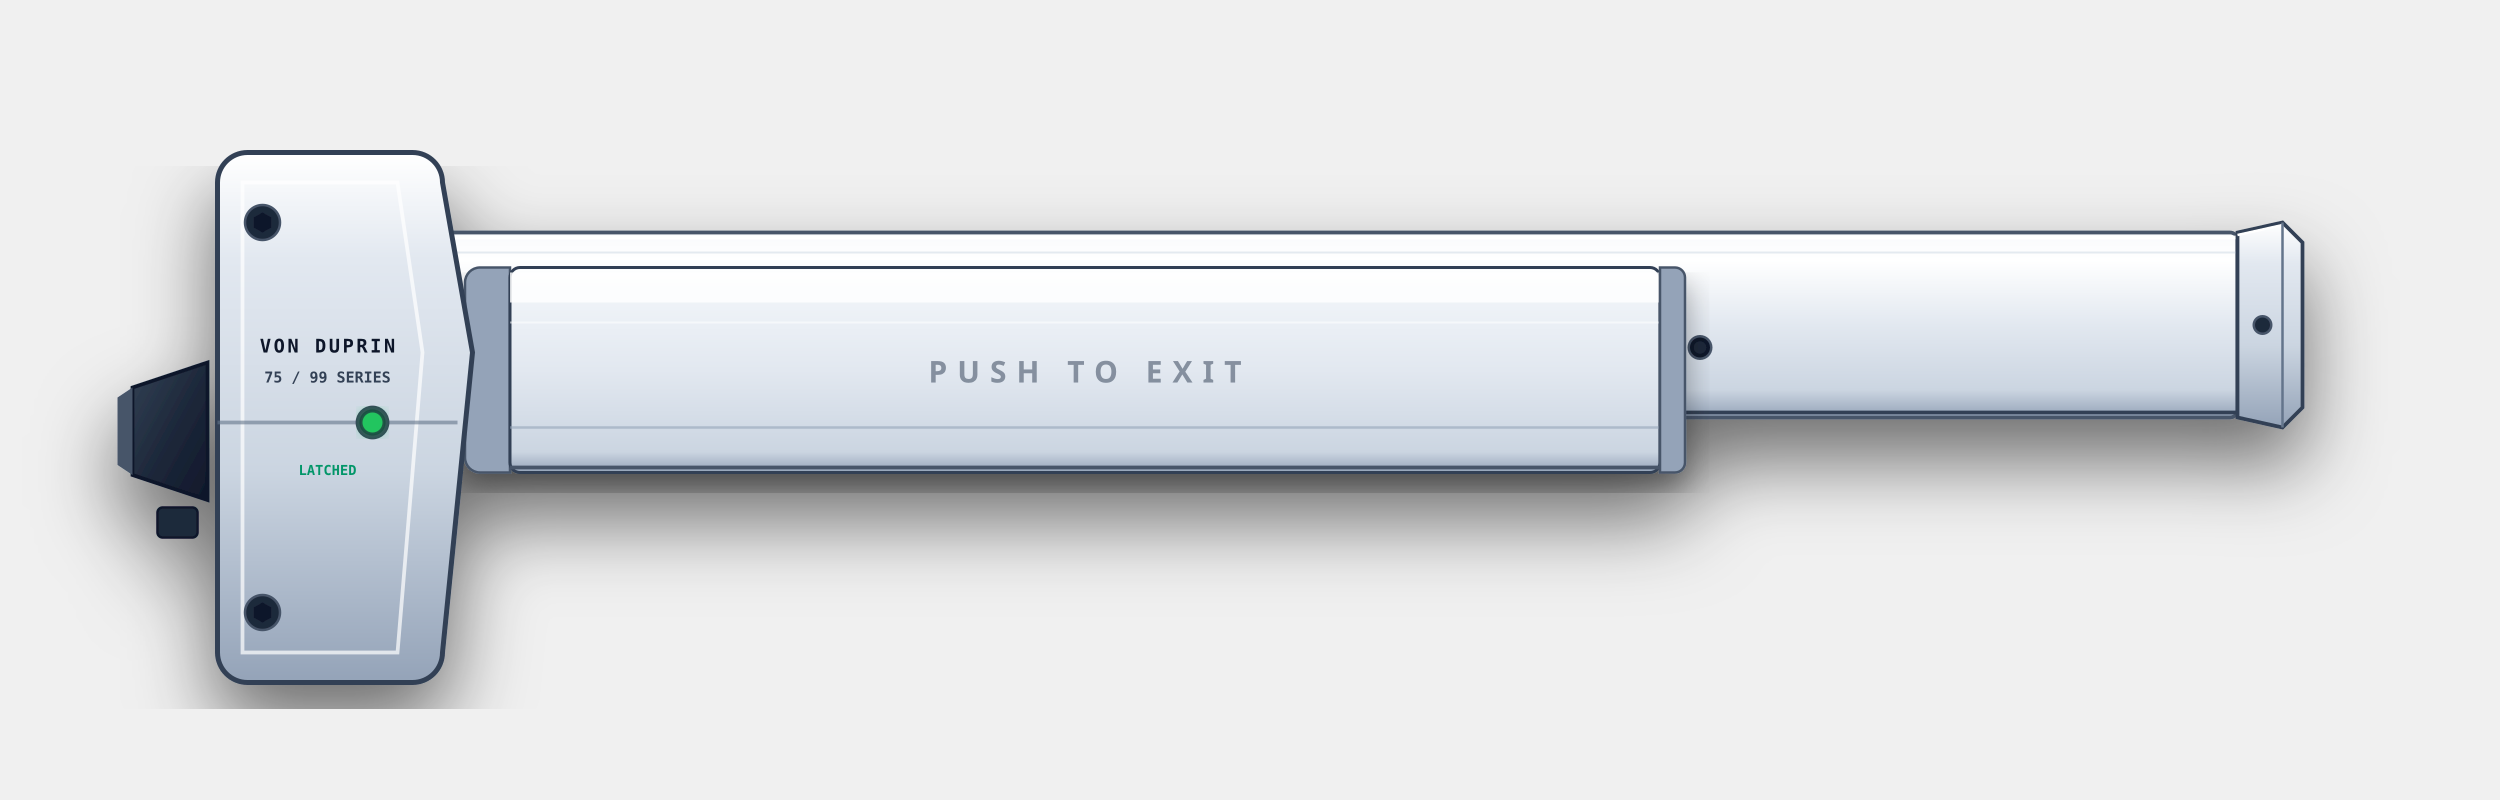
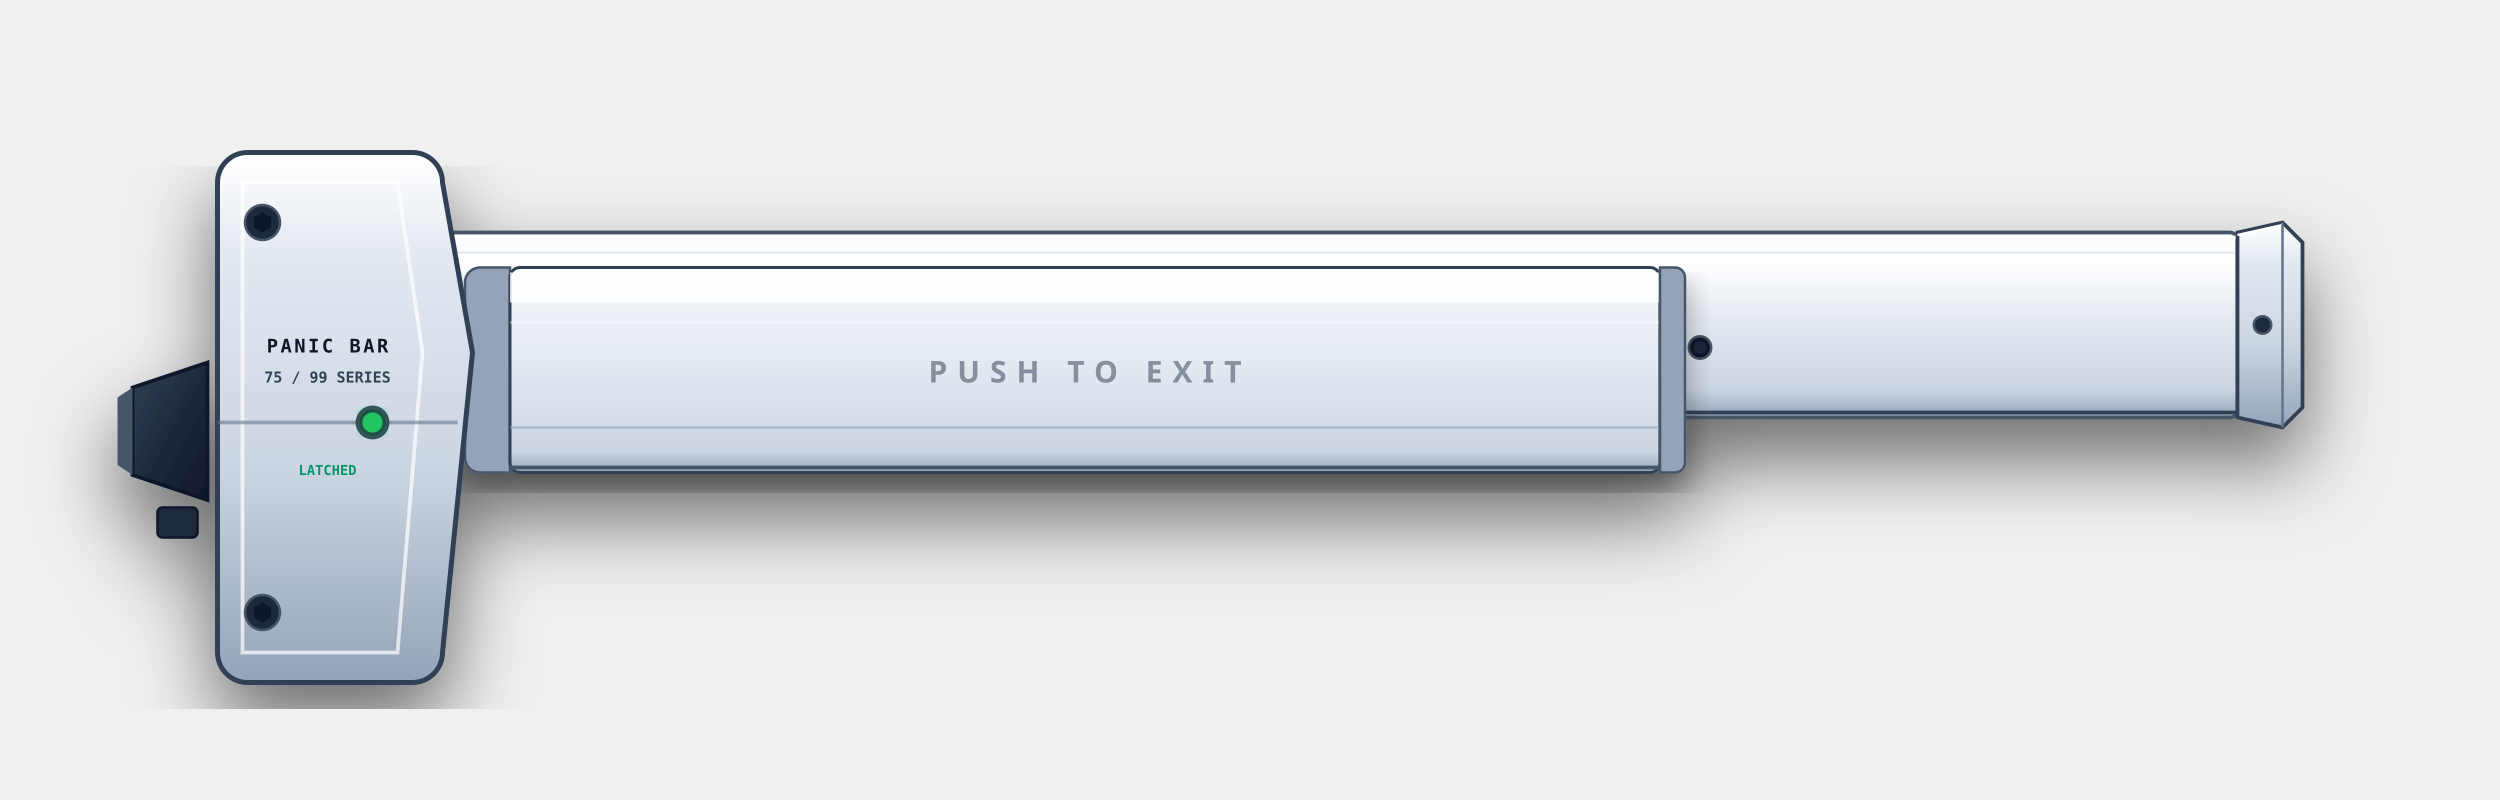
<svg xmlns="http://www.w3.org/2000/svg" xmlns:xlink="http://www.w3.org/1999/xlink" viewBox="0 0 1000 320" width="1000" height="320" class="von-duprin-crashbar-svg">
  <defs>
    <linearGradient id="cb-head-grad" x1="0%" y1="0%" x2="0%" y2="100%">
      <stop offset="0%" stop-color="#ffffff" />
      <stop offset="20%" stop-color="#e2e8f0" />
      <stop offset="60%" stop-color="#cbd5e1" />
      <stop offset="100%" stop-color="#94a3b8" />
    </linearGradient>
    <linearGradient id="cb-rail-grad" x1="0%" y1="0%" x2="0%" y2="100%">
      <stop offset="0%" stop-color="#f8fafc" />
      <stop offset="15%" stop-color="#ffffff" />
      <stop offset="50%" stop-color="#e2e8f0" />
      <stop offset="85%" stop-color="#cbd5e1" />
      <stop offset="100%" stop-color="#94a3b8" />
    </linearGradient>
    <linearGradient id="cb-pushpad-grad" x1="0%" y1="0%" x2="0%" y2="100%">
      <stop offset="0%" stop-color="#ffffff" />
      <stop offset="10%" stop-color="#f1f5f9" />
      <stop offset="50%" stop-color="#e2e8f0" />
      <stop offset="90%" stop-color="#cbd5e1" />
      <stop offset="100%" stop-color="#94a3b8" />
    </linearGradient>
    <linearGradient id="cb-latch-grad" x1="0%" y1="0%" x2="100%" y2="100%">
      <stop offset="0%" stop-color="#334155" />
      <stop offset="50%" stop-color="#1e293b" />
      <stop offset="100%" stop-color="#0f172a" />
    </linearGradient>
    <filter id="cb-shadow" x="-5%" y="-5%" width="110%" height="110%">
      <feDropShadow dx="0" dy="16" stdDeviation="16" flood-color="#000000" flood-opacity="0.55" />
    </filter>
    <filter id="cb-pad-shadow" x="-2%" y="-5%" width="104%" height="115%">
      <feDropShadow dx="0" dy="6" stdDeviation="6" flood-color="#000000" flood-opacity="0.35" />
    </filter>
    <filter id="cb-led-glow" x="-30%" y="-30%" width="160%" height="160%">
      <feGaussianBlur stdDeviation="3" result="blur" />
      <feComposite in="SourceGraphic" in2="blur" operator="over" />
    </filter>
    <g id="cb-allen-screw">
      <circle cx="0" cy="0" r="7" fill="#1e293b" stroke="#475569" stroke-width="1" />
      <polygon points="0,-4 3.5,-2 3.5,2 0,4 -3.5,2 -3.5,-2" fill="#0f172a" />
    </g>
  </defs>
  <g filter="url(#cb-shadow)" transform="translate(45, 45)" id="crashbar-mechanism-assembly">
    <g id="cb-latch-bolt" transform="translate(0, 0)">
      <path d="M 38 100 L 8 110 L 8 145 L 38 155 Z" fill="url(#cb-latch-grad)" stroke="#0f172a" stroke-width="1.5" />
      <path d="M 8 110 L 2 114 L 2 141 L 8 145 Z" fill="#475569" />
      <rect x="18" y="158" width="16" height="12" rx="2" fill="#1e293b" stroke="#0f172a" stroke-width="1" />
    </g>
    <g transform="translate(130, 48)">
      <rect x="0" y="0" width="720" height="74" rx="3" fill="url(#cb-rail-grad)" stroke="#475569" stroke-width="1.5" />
      <line x1="0" y1="2" x2="720" y2="2" stroke="#ffffff" stroke-width="1.5" opacity="0.9" />
      <line x1="0" y1="8" x2="720" y2="8" stroke="#cbd5e1" stroke-width="0.8" opacity="0.5" />
      <line x1="0" y1="72" x2="720" y2="72" stroke="#334155" stroke-width="1.5" />
      <circle cx="505" cy="46" r="4.5" fill="#0f172a" stroke="#475569" stroke-width="1" />
      <circle cx="505" cy="46" r="2.5" fill="#1e293b" />
    </g>
    <g id="cb-pushpad-group" filter="url(#cb-pad-shadow)" transform="translate(135, 62)">
      <path d="M 12 0 L 24 0 L 24 82 L 12 82 A 6 6 0 0 1 6 76 L 6 6 A 6 6 0 0 1 12 0 Z" fill="#94a3b8" stroke="#475569" stroke-width="1" />
      <rect x="24" y="0" width="460" height="82" rx="4" fill="url(#cb-pushpad-grad)" stroke="#334155" stroke-width="1.2" />
      <path d="M 24 2 L 484 2 L 484 14 L 24 14 Z" fill="#ffffff" opacity="0.8" />
      <line x1="24" y1="22" x2="484" y2="22" stroke="#ffffff" stroke-width="0.8" opacity="0.5" />
      <line x1="24" y1="64" x2="484" y2="64" stroke="#94a3b8" stroke-width="1" opacity="0.6" />
      <line x1="24" y1="80" x2="484" y2="80" stroke="#475569" stroke-width="1.5" />
      <path d="M 484 0 L 490 0 A 4 4 0 0 1 494 4 L 494 78 A 4 4 0 0 1 490 82 L 484 82 Z" fill="#94a3b8" stroke="#475569" stroke-width="1" />
      <text x="254" y="46" font-family="'Outfit', sans-serif" font-size="12" font-weight="800" fill="#475569" opacity="0.6" letter-spacing="4" text-anchor="middle">PUSH TO EXIT</text>
    </g>
    <g transform="translate(30, 0)">
      <path d="M 12 28 A 12 12 0 0 1 24 16 L 90 16 A 12 12 0 0 1 102 28 L 114 96 L 102 216 A 12 12 0 0 1 90 228 L 24 228 A 12 12 0 0 1 12 216 Z" fill="url(#cb-head-grad)" stroke="#334155" stroke-width="2" />
      <path d="M 22 28 L 84 28 L 94 96 L 84 216 L 22 216 Z" fill="none" stroke="#ffffff" stroke-width="1.5" opacity="0.7" />
      <line x1="12" y1="124" x2="108" y2="124" stroke="#64748b" stroke-width="1.5" opacity="0.6" />
      <use href="#cb-allen-screw" xlink:href="#cb-allen-screw" x="30" y="44" />
      <use href="#cb-allen-screw" xlink:href="#cb-allen-screw" x="30" y="200" />
      <g transform="translate(74, 124)">
        <circle cx="0" cy="0" r="6" fill="#1e293b" stroke="#334155" stroke-width="1.5" />
        <circle cx="0" cy="0" r="4" fill="#22c55e" id="cb-el-led" filter="url(#cb-led-glow)" />
      </g>
-       <text x="56" y="96" font-family="'JetBrains Mono', monospace" font-size="7.5" font-weight="900" fill="#0f172a" text-anchor="middle" letter-spacing="1">VON DUPRIN</text>
+       <text x="56" y="96" font-family="'JetBrains Mono', monospace" font-size="7.5" font-weight="900" fill="#0f172a" text-anchor="middle" letter-spacing="1">PANIC BAR</text>
      <text x="56" y="108" font-family="'JetBrains Mono', monospace" font-size="6" font-weight="800" fill="#334155" text-anchor="middle">75 / 99 SERIES</text>
      <text x="56" y="145" font-family="'JetBrains Mono', monospace" font-size="5.5" font-weight="800" fill="#059669" text-anchor="middle" id="cb-status-text">LATCHED</text>
    </g>
    <g transform="translate(850, 44)">
      <path d="M 0 4 L 18 0 L 26 8 L 26 74 L 18 82 L 0 78 Z" fill="url(#cb-head-grad)" stroke="#334155" stroke-width="1.5" />
      <line x1="0" y1="5" x2="18" y2="1" stroke="#ffffff" stroke-width="1" />
      <line x1="18" y1="0" x2="18" y2="82" stroke="#64748b" stroke-width="1" />
      <circle cx="10" cy="41" r="3.5" fill="#1e293b" stroke="#475569" stroke-width="1" />
    </g>
  </g>
</svg>
